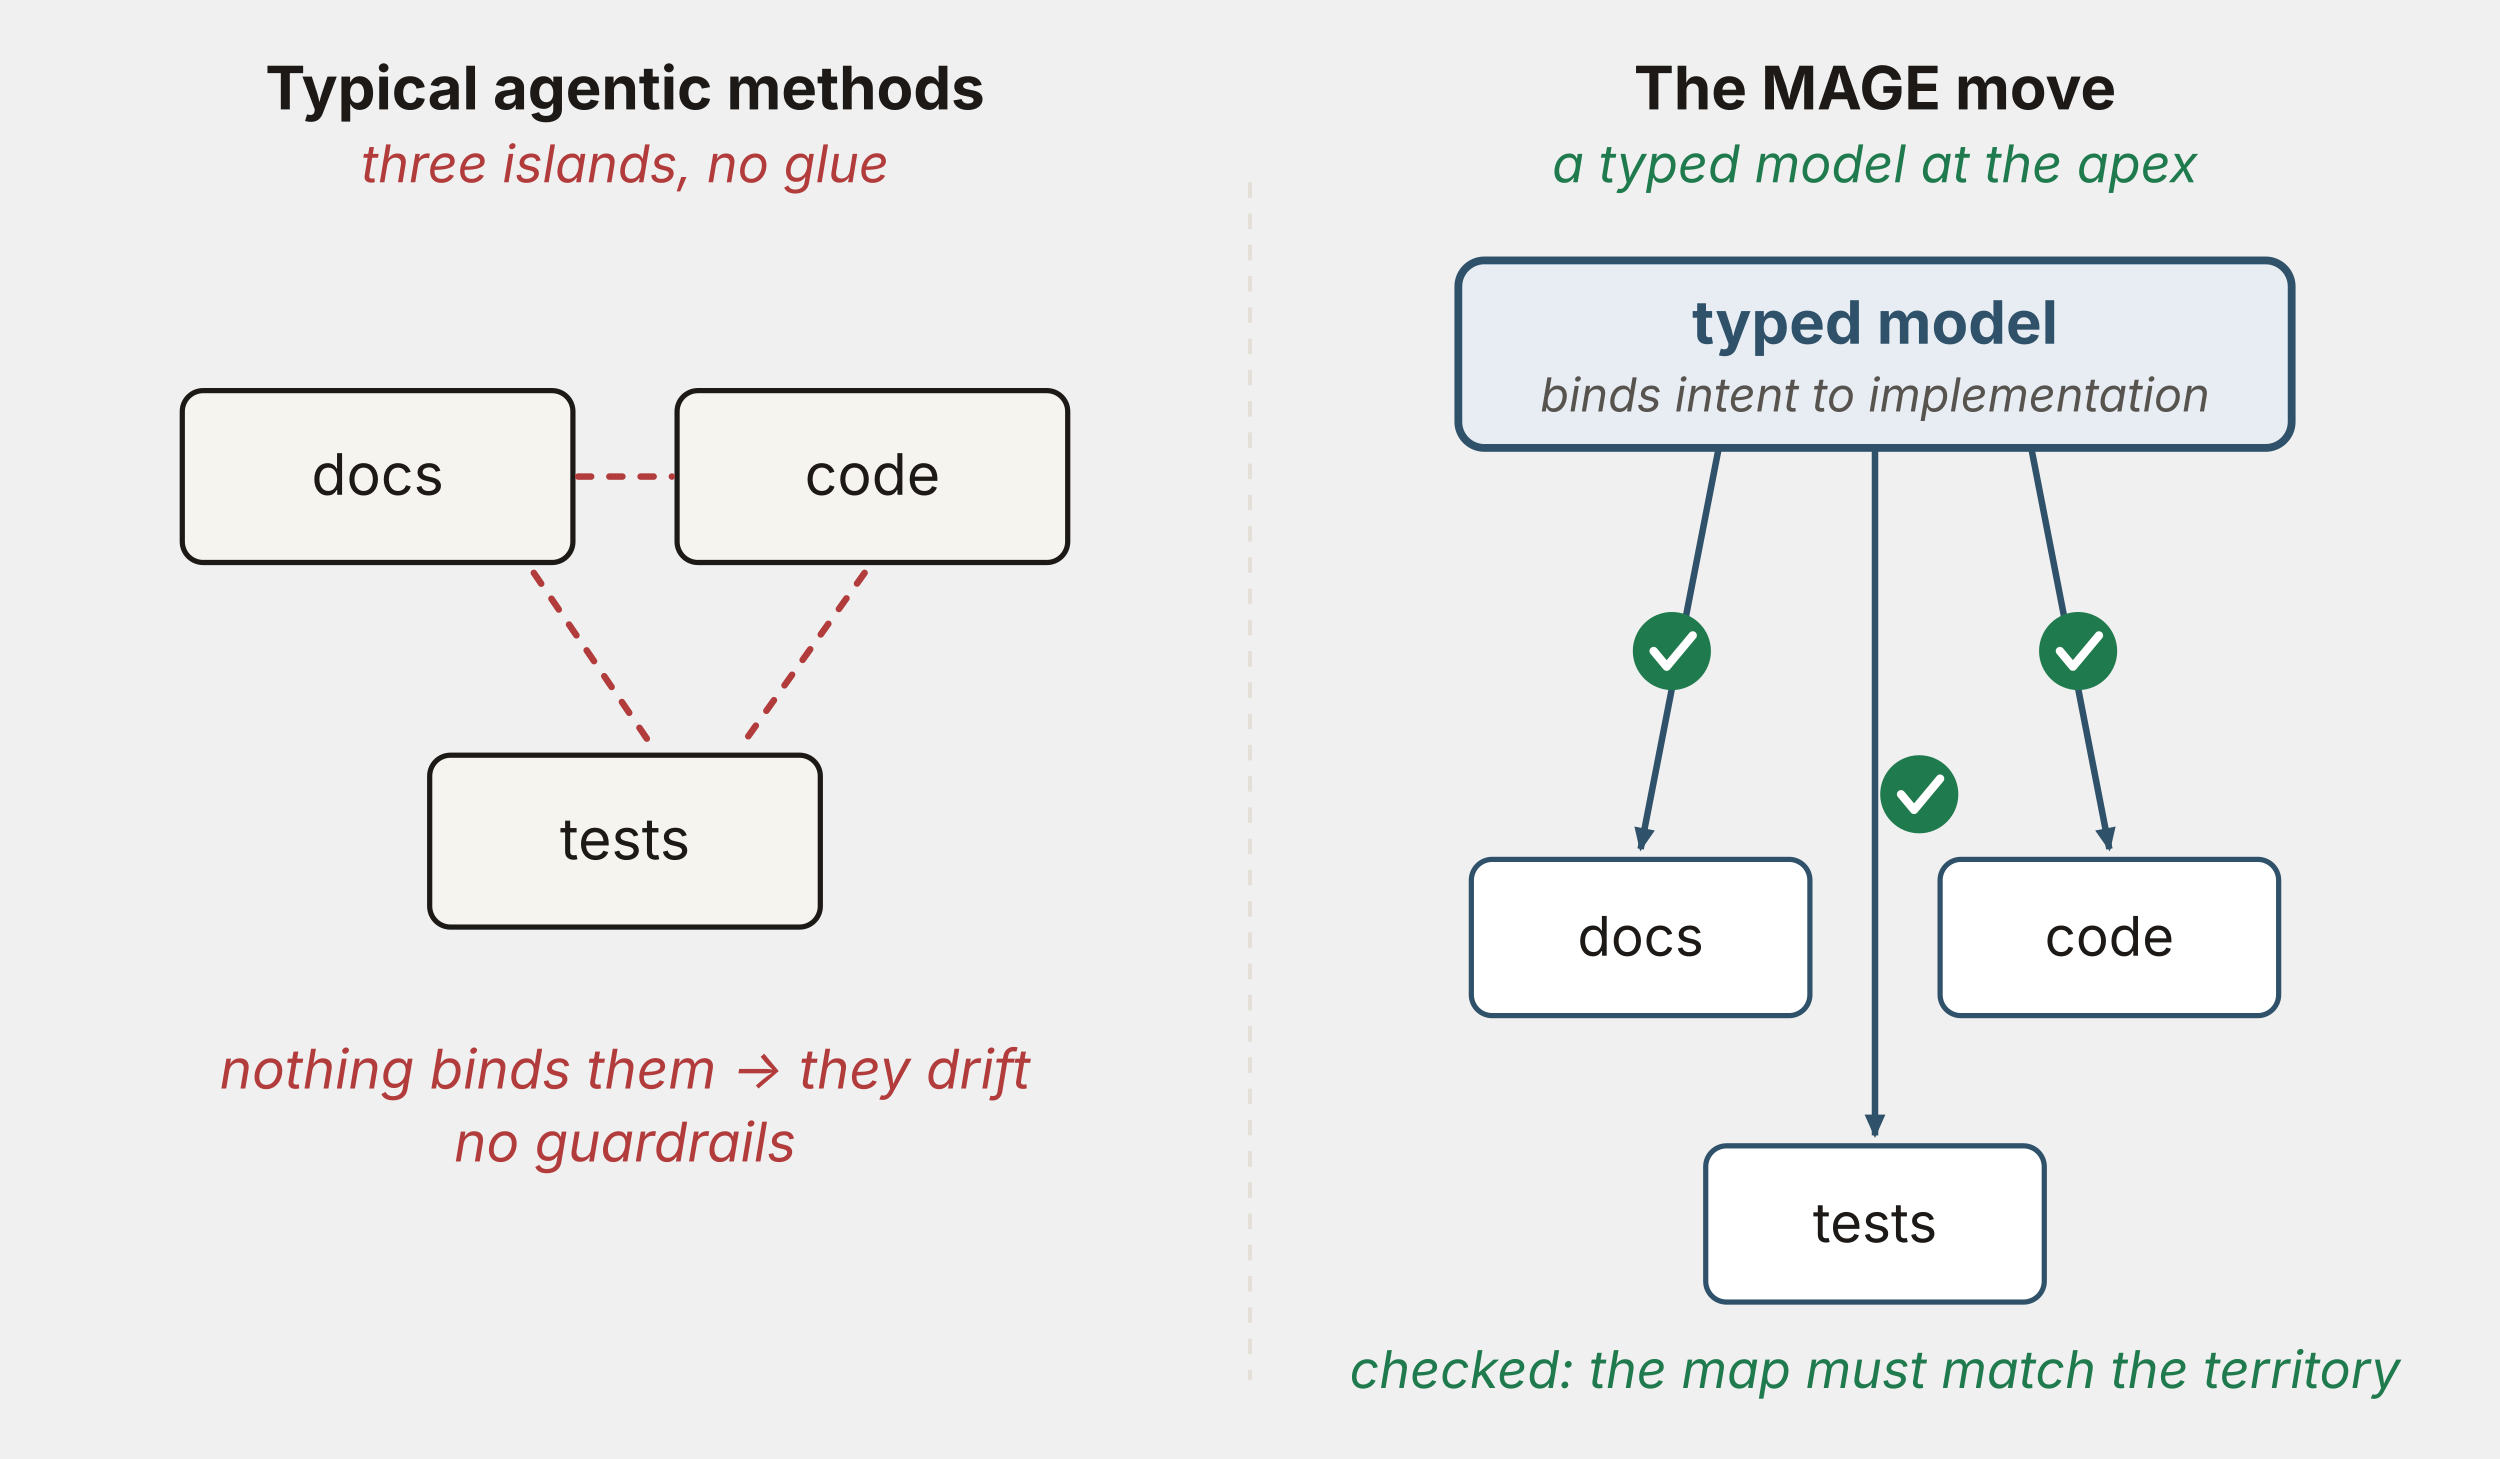
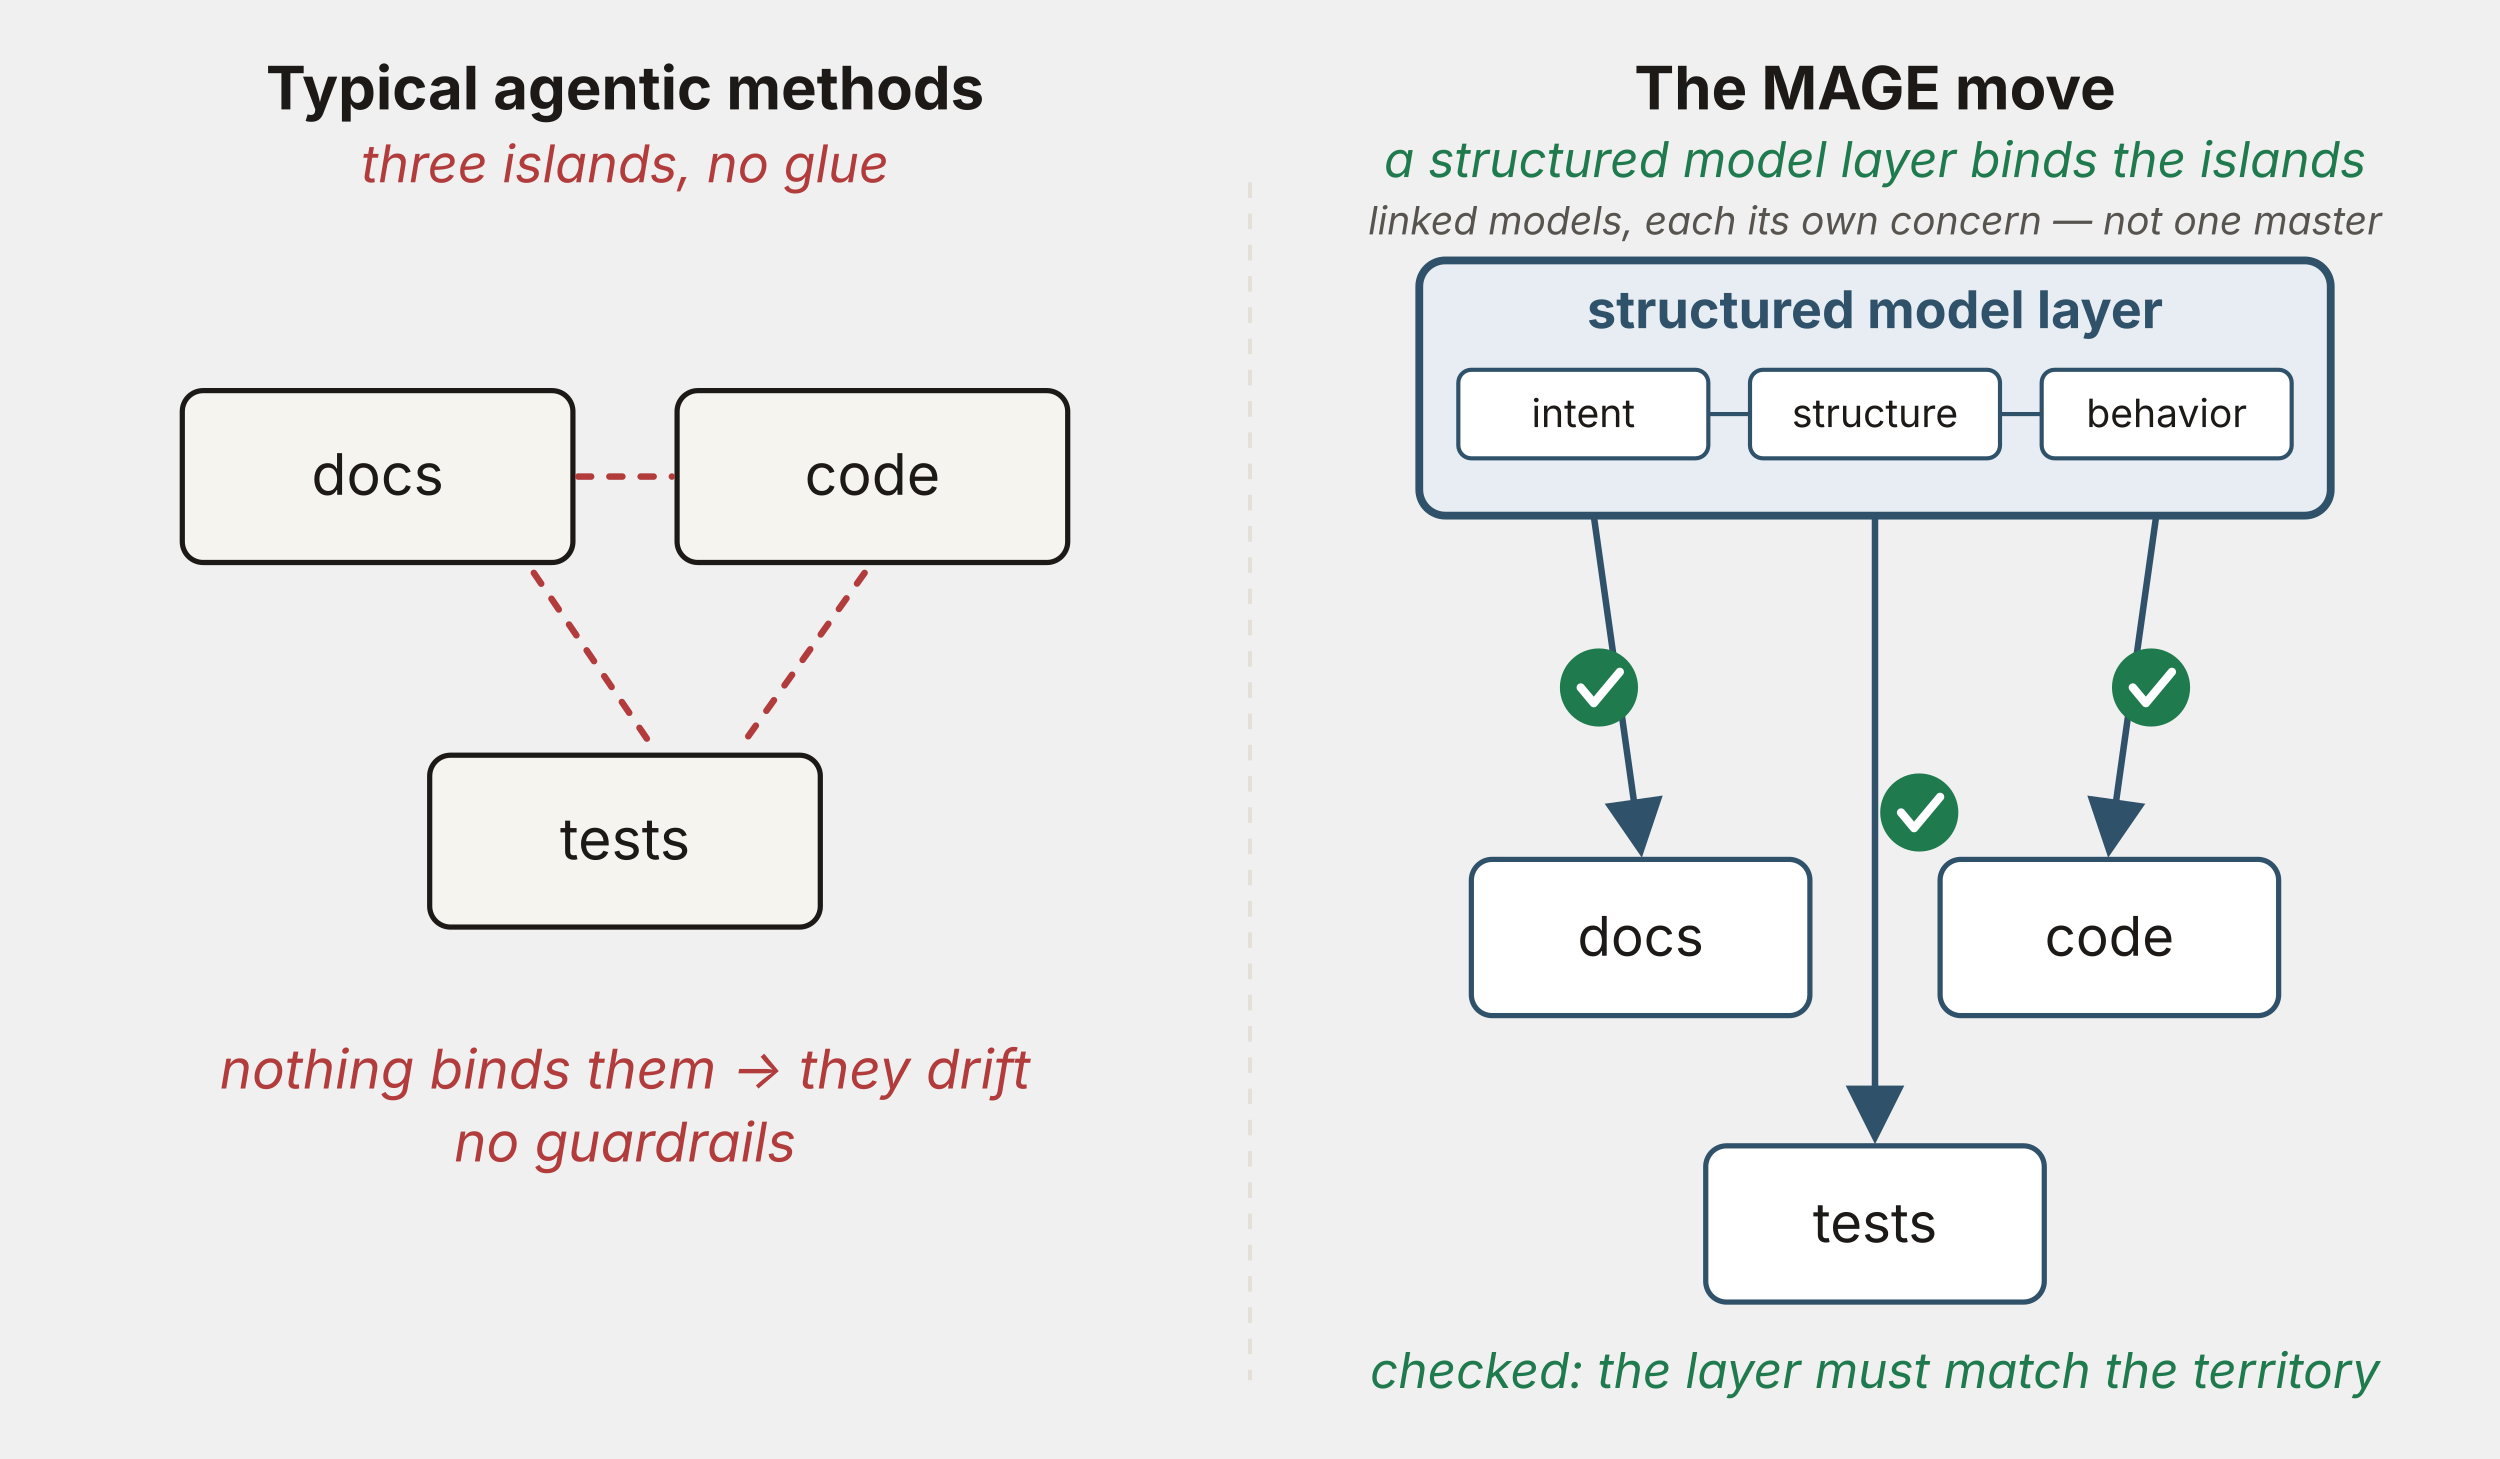
- <svg xmlns="http://www.w3.org/2000/svg" viewBox="0 0 960 560" width="960" height="560" role="group" aria-labelledby="dhTitle dhDesc" font-family="'Source Sans 3', -apple-system, 'Segoe UI', sans-serif">
+ <svg xmlns="http://www.w3.org/2000/svg" viewBox="0 0 960 560" width="960" height="560" role="img" aria-labelledby="dhTitle dhDesc" font-family="'Source Sans 3', -apple-system, 'Segoe UI', sans-serif">
  <defs>
-     <marker id="dhArrow" markerWidth="10" markerHeight="10" refX="8" refY="5" orient="auto" markerUnits="userSpaceOnUse">
-       <path d="M0,1 L9,5 L0,9 Z" fill="#2f5169" />
+     <marker id="dhArrow" viewBox="0 0 10 10" refX="8.5" refY="5" markerWidth="9" markerHeight="9" orient="auto">
+       <path d="M0,0 L10,5 L0,10 z" fill="#2f5169" />
    </marker>
  </defs>
  <line x1="480" y1="70" x2="480" y2="530" stroke="#e4e0d8" stroke-width="1.5" stroke-dasharray="6 6" />
-   <text x="240" y="42" text-anchor="middle" font-size="23.04" font-weight="700" fill="#1c1917">Typical agentic methods</text>
+   <text x="240" y="42" text-anchor="middle" font-size="23" font-weight="700" fill="#1c1917">Typical agentic methods</text>
  <text x="240" y="70" text-anchor="middle" font-size="20" font-style="italic" fill="#b23b3b">three islands, no glue</text>
  <g stroke="#1c1917" stroke-width="2" fill="#f6f4ef">
    <rect x="70" y="150" width="150" height="66" rx="8" />
    <rect x="260" y="150" width="150" height="66" rx="8" />
    <rect x="165" y="290" width="150" height="66" rx="8" />
  </g>
  <g font-size="22" fill="#1c1917" text-anchor="middle">
    <text x="145" y="190">docs</text>
    <text x="335" y="190">code</text>
    <text x="240" y="330">tests</text>
  </g>
  <g stroke="#b23b3b" stroke-width="2.5" stroke-dasharray="5 7" stroke-linecap="round">
    <line x1="222" y1="183" x2="258" y2="183" />
    <line x1="205" y1="220" x2="250" y2="286" />
    <line x1="332" y1="220" x2="285" y2="286" />
  </g>
  <text x="240" y="418" text-anchor="middle" font-size="21" font-style="italic" fill="#b23b3b">nothing binds them → they drift</text>
  <text x="240" y="446" text-anchor="middle" font-size="21" font-style="italic" fill="#b23b3b">no guardrails</text>
-   <text x="720" y="42" text-anchor="middle" font-size="23.04" font-weight="700" fill="#1c1917">The MAGE move</text>
-   <text x="720" y="70" text-anchor="middle" font-size="20" font-style="italic" fill="#1f7a4d">a typed model at the apex</text>
-   <rect x="560" y="100" width="320" height="72" rx="10" fill="#e7edf3" stroke="#2f5169" stroke-width="3" />
-   <text x="720" y="132" text-anchor="middle" font-size="23" font-weight="700" fill="#2f5169">typed model</text>
-   <text x="720" y="158" text-anchor="middle" font-size="18" font-style="italic" fill="#57534e">binds intent to implementation</text>
+   <text x="720" y="42" text-anchor="middle" font-size="23" font-weight="700" fill="#1c1917">The MAGE move</text>
+   <text x="720" y="68" text-anchor="middle" font-size="19" font-style="italic" fill="#1f7a4d">a structured model layer binds the islands</text>
+   <text x="720" y="90" text-anchor="middle" font-size="15" font-style="italic" fill="#57534e">linked models, each its own concern — not one master</text>
+   <rect x="545" y="100" width="350" height="98" rx="10" fill="#e7edf3" stroke="#2f5169" stroke-width="3" />
+   <text x="720" y="126" text-anchor="middle" font-size="20" font-weight="700" fill="#2f5169">structured model layer</text>
+   <g fill="#ffffff" stroke="#2f5169" stroke-width="1.6">
+     <rect x="560" y="142" width="96" height="34" rx="5" />
+     <rect x="672" y="142" width="96" height="34" rx="5" />
+     <rect x="784" y="142" width="96" height="34" rx="5" />
+   </g>
+   <g font-size="15" fill="#1c1917" text-anchor="middle">
+     <text x="608" y="164">intent</text>
+     <text x="720" y="164">structure</text>
+     <text x="832" y="164">behavior</text>
+   </g>
+   <g stroke="#2f5169" stroke-width="1.6">
+     <line x1="656" y1="159" x2="672" y2="159" />
+     <line x1="768" y1="159" x2="784" y2="159" />
+   </g>
  <g stroke="#2f5169" stroke-width="2" fill="#ffffff">
    <rect x="565" y="330" width="130" height="60" rx="8" />
    <rect x="745" y="330" width="130" height="60" rx="8" />
    <rect x="655" y="440" width="130" height="60" rx="8" />
  </g>
  <g font-size="21" fill="#1c1917" text-anchor="middle">
    <text x="630" y="367">docs</text>
    <text x="810" y="367">code</text>
    <text x="720" y="477">tests</text>
  </g>
  <g stroke="#2f5169" stroke-width="2.5" fill="none">
-     <line x1="660" y1="172" x2="630" y2="326" marker-end="url(#dhArrow)" />
-     <line x1="780" y1="172" x2="810" y2="326" marker-end="url(#dhArrow)" />
-     <line x1="720" y1="172" x2="720" y2="436" marker-end="url(#dhArrow)" />
+     <line x1="612" y1="198" x2="630" y2="326" marker-end="url(#dhArrow)" />
+     <line x1="828" y1="198" x2="810" y2="326" marker-end="url(#dhArrow)" />
+     <line x1="720" y1="198" x2="720" y2="436" marker-end="url(#dhArrow)" />
  </g>
  <g>
-     <circle cx="642" cy="250" r="15" fill="#1f7a4d" />
-     <path d="M635,250 L640,256 L650,244" fill="none" stroke="#ffffff" stroke-width="3.2" stroke-linecap="round" stroke-linejoin="round" />
-     <circle cx="798" cy="250" r="15" fill="#1f7a4d" />
-     <path d="M791,250 L796,256 L806,244" fill="none" stroke="#ffffff" stroke-width="3.2" stroke-linecap="round" stroke-linejoin="round" />
-     <circle cx="737" cy="305" r="15" fill="#1f7a4d" />
-     <path d="M730,305 L735,311 L745,299" fill="none" stroke="#ffffff" stroke-width="3.2" stroke-linecap="round" stroke-linejoin="round" />
+     <circle cx="614" cy="264" r="15" fill="#1f7a4d" />
+     <path d="M607,264 L612,270 L622,258" fill="none" stroke="#ffffff" stroke-width="3.2" stroke-linecap="round" stroke-linejoin="round" />
+     <circle cx="826" cy="264" r="15" fill="#1f7a4d" />
+     <path d="M819,264 L824,270 L834,258" fill="none" stroke="#ffffff" stroke-width="3.2" stroke-linecap="round" stroke-linejoin="round" />
+     <circle cx="737" cy="312" r="15" fill="#1f7a4d" />
+     <path d="M730,312 L735,318 L745,306" fill="none" stroke="#ffffff" stroke-width="3.2" stroke-linecap="round" stroke-linejoin="round" />
  </g>
-   <text x="720" y="533" text-anchor="middle" font-size="20" font-style="italic" fill="#1f7a4d">checked: the map must match the territory</text>
+   <text x="720" y="533" text-anchor="middle" font-size="19" font-style="italic" fill="#1f7a4d">checked: the layer must match the territory</text>
</svg>
